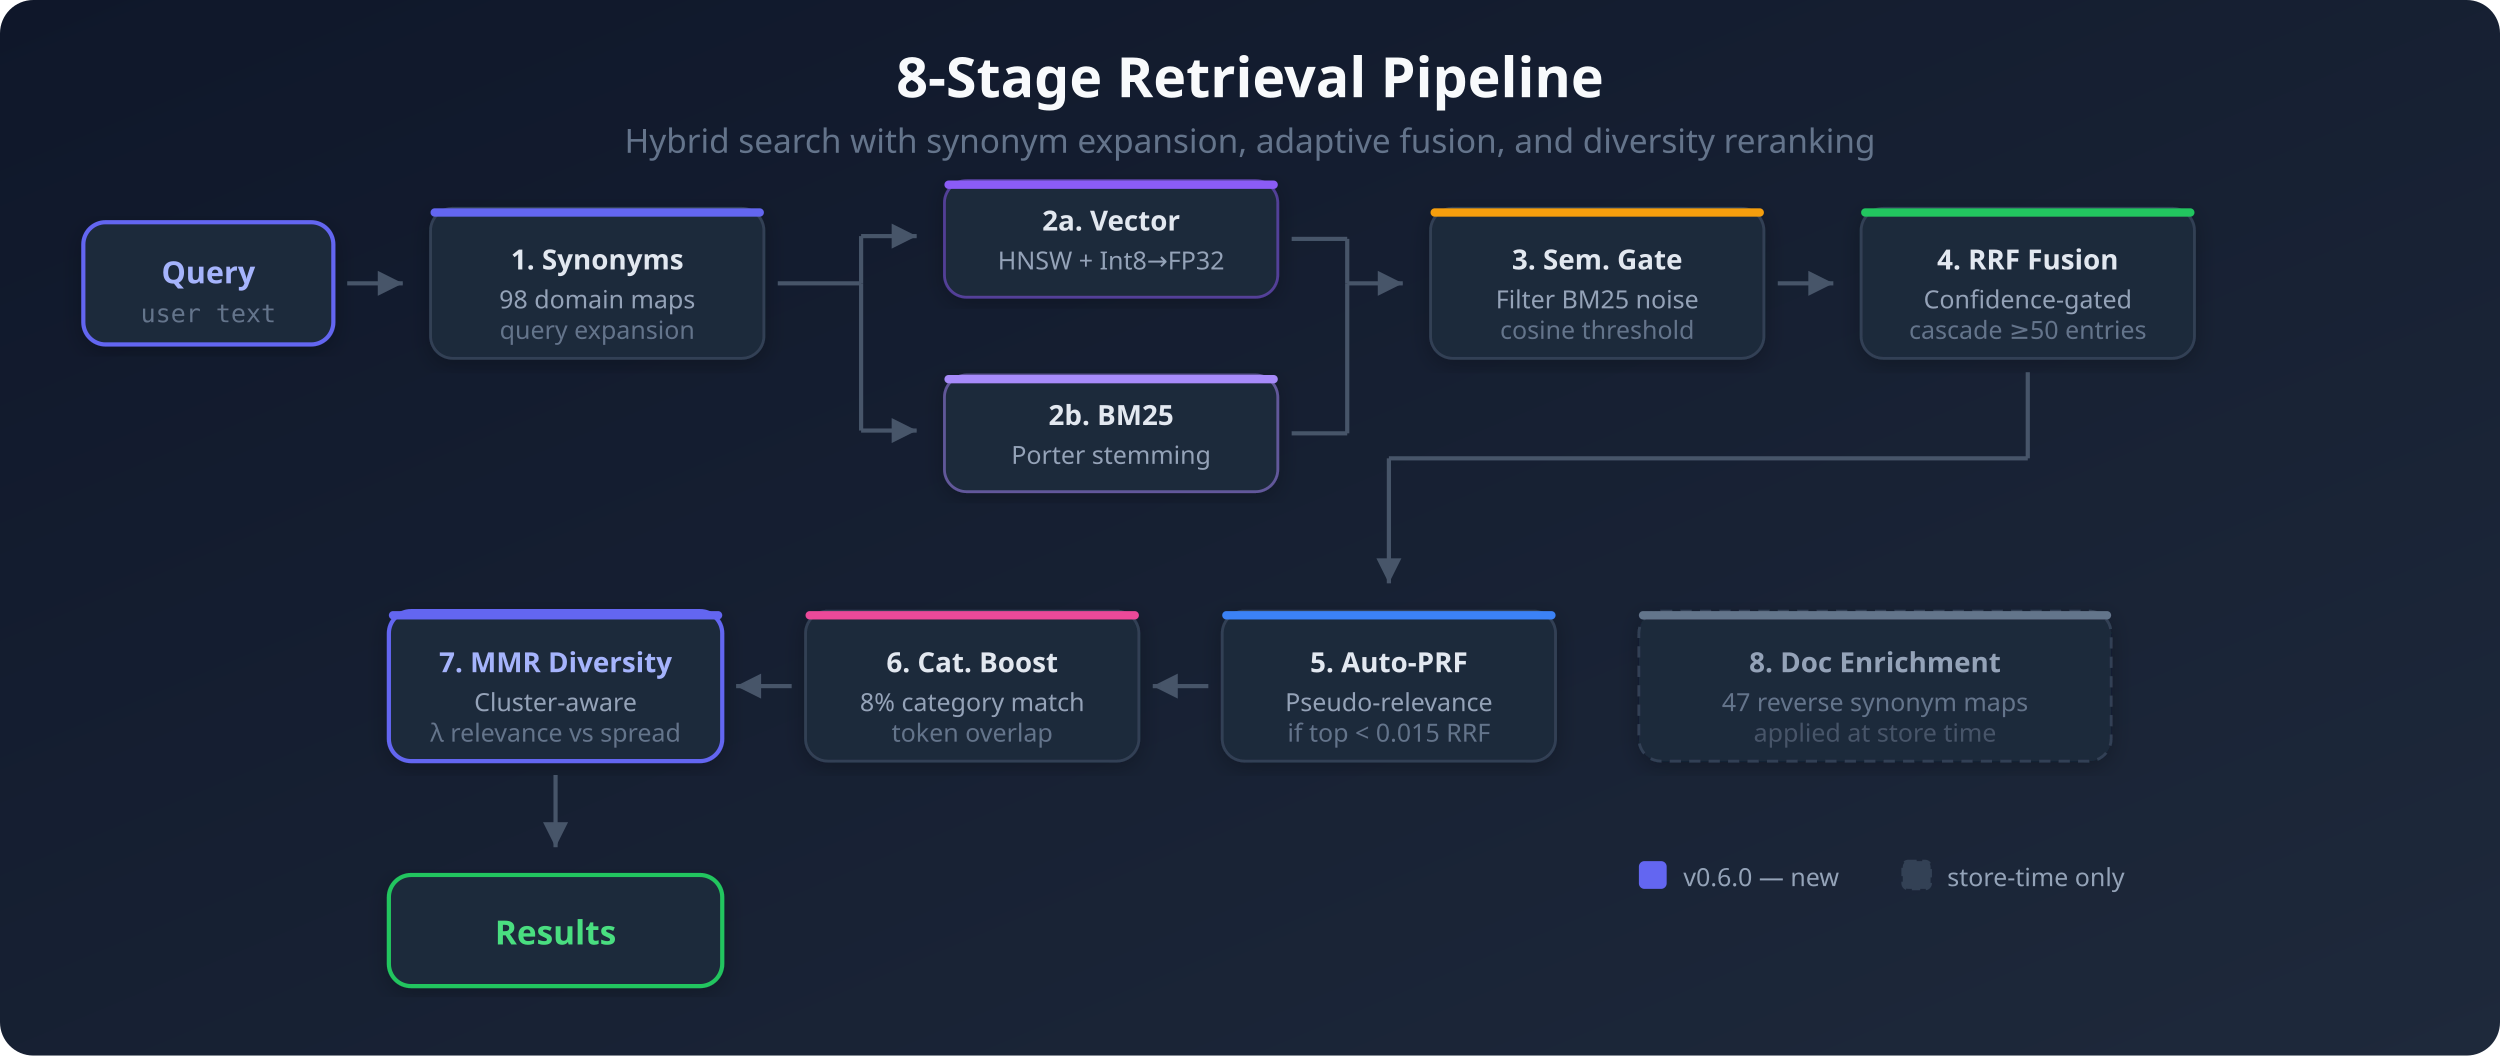
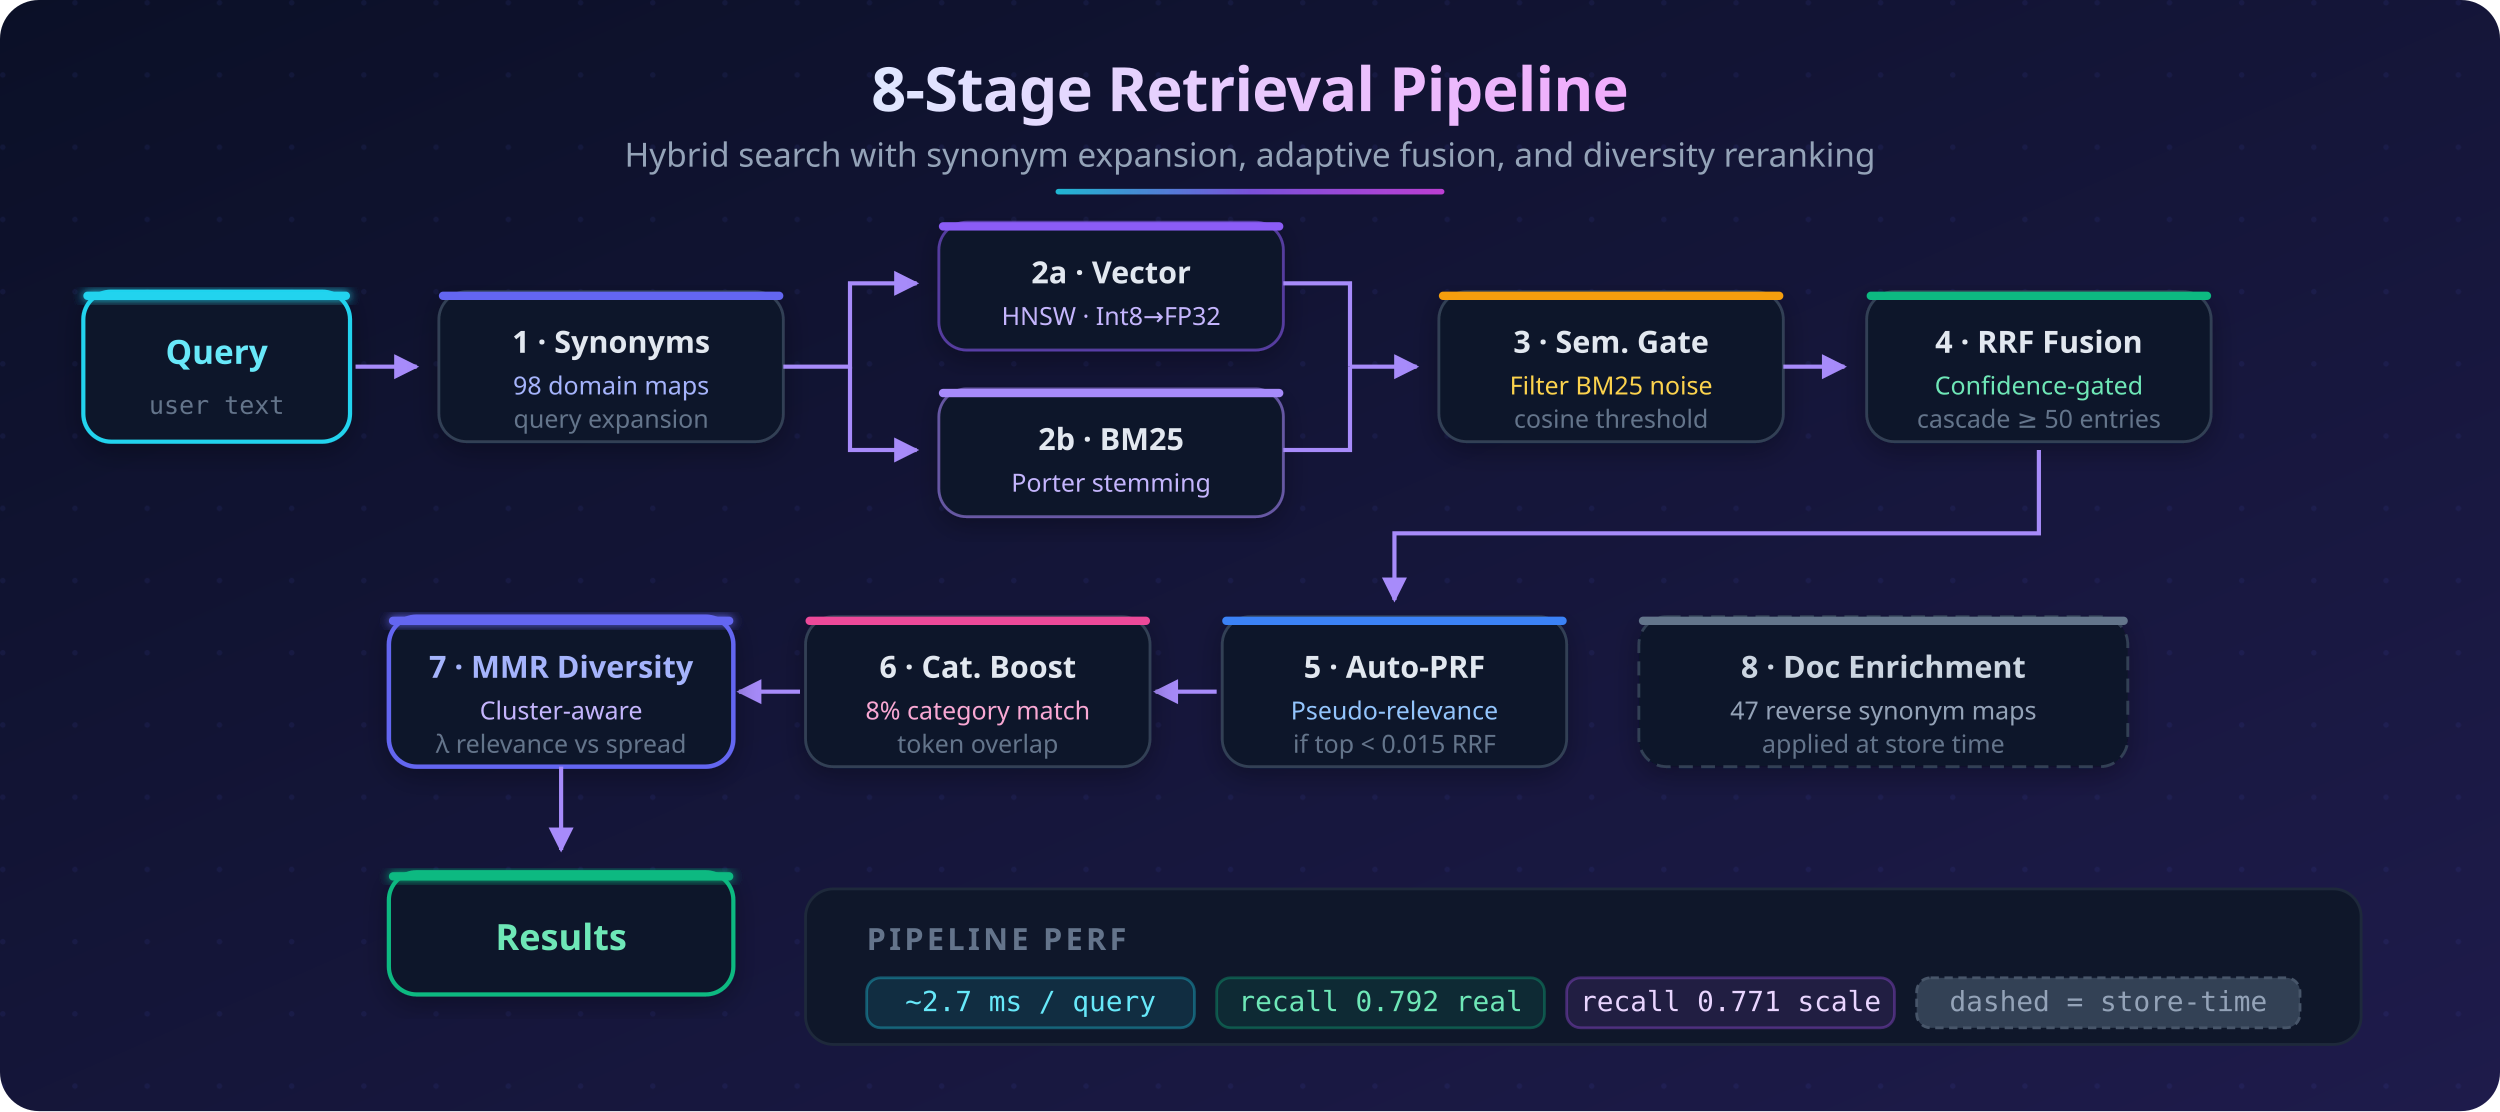
- <svg xmlns="http://www.w3.org/2000/svg" viewBox="0 0 900 380">
+ <svg xmlns="http://www.w3.org/2000/svg" viewBox="0 0 900 400" role="img" aria-label="8-stage retrieval pipeline: synonym expansion, vector + BM25 branches, semantic gate, RRF fusion, auto-PRF, category boost, MMR diversity, with document enrichment at store time">
  <defs>
-     <linearGradient id="pbg" x1="0%" y1="0%" x2="100%" y2="100%">
-       <stop offset="0%" style="stop-color:#0f172a" />
-       <stop offset="100%" style="stop-color:#1e293b" />
+     <linearGradient id="rbg" x1="0%" y1="0%" x2="100%" y2="100%">
+       <stop offset="0%" stop-color="#0b1027" />
+       <stop offset="100%" stop-color="#1e1b4b" />
    </linearGradient>
-     <filter id="ps">
-       <feDropShadow dx="0" dy="2" stdDeviation="4" flood-color="#000" flood-opacity="0.25" />
+     <linearGradient id="rtitle" x1="0%" y1="0%" x2="100%" y2="0%">
+       <stop offset="0%" stop-color="#e0e7ff" />
+       <stop offset="100%" stop-color="#f0abfc" />
+     </linearGradient>
+     <linearGradient id="rrail" x1="0%" y1="0%" x2="100%" y2="0%">
+       <stop offset="0%" stop-color="#22d3ee" />
+       <stop offset="50%" stop-color="#8b5cf6" />
+       <stop offset="100%" stop-color="#d946ef" />
+     </linearGradient>
+     <filter id="rshadow" x="-10%" y="-10%" width="120%" height="130%">
+       <feDropShadow dx="0" dy="3" stdDeviation="5" flood-color="#000" flood-opacity="0.3" />
    </filter>
-     <marker id="parrow" viewBox="0 0 10 10" refX="10" refY="5" markerWidth="6" markerHeight="6" orient="auto-start-reverse">
-       <path d="M 0 0 L 10 5 L 0 10 z" fill="#475569" />
+     <filter id="rglow" x="-50%" y="-50%" width="200%" height="200%">
+       <feGaussianBlur stdDeviation="1.8" result="b" />
+       <feMerge>
+         <feMergeNode in="b" />
+         <feMergeNode in="SourceGraphic" />
+       </feMerge>
+     </filter>
+     <marker id="rarrow" viewBox="0 0 10 10" refX="9" refY="5" markerWidth="6" markerHeight="6" orient="auto-start-reverse">
+       <path d="M0 0 L10 5 L0 10 z" fill="#a78bfa" />
    </marker>
+     <pattern id="rdots" width="26" height="26" patternUnits="userSpaceOnUse">
+       <circle cx="1" cy="1" r="1" fill="#6366f1" fill-opacity="0.08" />
+     </pattern>
  </defs>
-   <rect width="900" height="380" rx="12" fill="url(#pbg)" />
-   <text x="450" y="35" text-anchor="middle" font-family="system-ui, sans-serif" font-size="20" font-weight="700" fill="#f8fafc">8-Stage Retrieval Pipeline</text>
-   <text x="450" y="55" text-anchor="middle" font-family="system-ui, sans-serif" font-size="12" fill="#64748b">Hybrid search with synonym expansion, adaptive fusion, and diversity reranking</text>
-   <g transform="translate(30, 80)" filter="url(#ps)">
-     <rect width="90" height="44" rx="8" fill="#1e293b" stroke="#6366f1" stroke-width="1.5" />
-     <text x="45" y="22" text-anchor="middle" font-family="system-ui, sans-serif" font-size="11" font-weight="600" fill="#a5b4fc">Query</text>
-     <text x="45" y="36" text-anchor="middle" font-family="monospace" font-size="9" fill="#64748b">user text</text>
+   <rect width="900" height="400" rx="14" fill="url(#rbg)" />
+   <rect width="900" height="400" rx="14" fill="url(#rdots)" />
+   <text x="450" y="40" text-anchor="middle" font-family="system-ui, sans-serif" font-size="22" font-weight="800" fill="url(#rtitle)" letter-spacing="-0.3">8-Stage Retrieval Pipeline</text>
+   <text x="450" y="60" text-anchor="middle" font-family="system-ui, sans-serif" font-size="12" fill="#94a3b8">Hybrid search with synonym expansion, adaptive fusion, and diversity reranking</text>
+   <rect x="380" y="68" width="140" height="2" rx="1" fill="url(#rrail)" opacity="0.85" />
+   <g transform="translate(30, 105)" filter="url(#rshadow)">
+     <rect width="96" height="54" rx="10" fill="#0f172a" stroke="#22d3ee" stroke-width="1.5" />
+     <rect width="96" height="3" rx="1.5" fill="#22d3ee" filter="url(#rglow)" />
+     <text x="48" y="26" text-anchor="middle" font-family="system-ui, sans-serif" font-size="12" font-weight="700" fill="#67e8f9">Query</text>
+     <text x="48" y="44" text-anchor="middle" font-family="ui-monospace, monospace" font-size="9" fill="#64748b">user text</text>
  </g>
-   <line x1="125" y1="102" x2="145" y2="102" stroke="#475569" stroke-width="1.5" marker-end="url(#parrow)" />
-   <g transform="translate(155, 75)" filter="url(#ps)">
-     <rect width="120" height="54" rx="8" fill="#1e293b" stroke="#334155" stroke-width="1" />
-     <rect width="120" height="3" rx="1.5" fill="#6366f1" y="0" />
-     <text x="60" y="22" text-anchor="middle" font-family="system-ui, sans-serif" font-size="10" font-weight="600" fill="#e2e8f0">1. Synonyms</text>
-     <text x="60" y="36" text-anchor="middle" font-family="system-ui, sans-serif" font-size="9" fill="#94a3b8">98 domain maps</text>
-     <text x="60" y="47" text-anchor="middle" font-family="system-ui, sans-serif" font-size="9" fill="#64748b">query expansion</text>
+   <line x1="128" y1="132" x2="150" y2="132" stroke="#a78bfa" stroke-width="1.5" marker-end="url(#rarrow)" />
+   <g transform="translate(158, 105)" filter="url(#rshadow)">
+     <rect width="124" height="54" rx="10" fill="#0f172a" stroke="#334155" />
+     <rect width="124" height="3" rx="1.5" fill="#6366f1" />
+     <text x="62" y="22" text-anchor="middle" font-family="system-ui, sans-serif" font-size="11" font-weight="700" fill="#e2e8f0">1 · Synonyms</text>
+     <text x="62" y="37" text-anchor="middle" font-family="system-ui, sans-serif" font-size="9" fill="#a5b4fc">98 domain maps</text>
+     <text x="62" y="49" text-anchor="middle" font-family="system-ui, sans-serif" font-size="9" fill="#64748b">query expansion</text>
  </g>
-   <line x1="280" y1="102" x2="310" y2="102" stroke="#475569" stroke-width="1.5" />
-   <line x1="310" y1="102" x2="310" y2="85" stroke="#475569" stroke-width="1.5" />
-   <line x1="310" y1="85" x2="330" y2="85" stroke="#475569" stroke-width="1.5" marker-end="url(#parrow)" />
-   <line x1="310" y1="102" x2="310" y2="155" stroke="#475569" stroke-width="1.5" />
-   <line x1="310" y1="155" x2="330" y2="155" stroke="#475569" stroke-width="1.5" marker-end="url(#parrow)" />
-   <g transform="translate(340, 65)" filter="url(#ps)">
-     <rect width="120" height="42" rx="8" fill="#1e293b" stroke="#8b5cf6" stroke-opacity="0.5" stroke-width="1" />
-     <rect width="120" height="3" rx="1.5" fill="#8b5cf6" y="0" />
-     <text x="60" y="18" text-anchor="middle" font-family="system-ui, sans-serif" font-size="10" font-weight="600" fill="#e2e8f0">2a. Vector</text>
-     <text x="60" y="32" text-anchor="middle" font-family="system-ui, sans-serif" font-size="9" fill="#94a3b8">HNSW + Int8→FP32</text>
+   <path d="M282 132 L306 132 L306 102 L330 102" stroke="#a78bfa" stroke-width="1.5" fill="none" marker-end="url(#rarrow)" />
+   <path d="M306 132 L306 162 L330 162" stroke="#a78bfa" stroke-width="1.5" fill="none" marker-end="url(#rarrow)" />
+   <g transform="translate(338, 80)" filter="url(#rshadow)">
+     <rect width="124" height="46" rx="10" fill="#0f172a" stroke="#8b5cf6" stroke-opacity="0.55" />
+     <rect width="124" height="3" rx="1.5" fill="#8b5cf6" />
+     <text x="62" y="22" text-anchor="middle" font-family="system-ui, sans-serif" font-size="11" font-weight="700" fill="#e2e8f0">2a · Vector</text>
+     <text x="62" y="37" text-anchor="middle" font-family="system-ui, sans-serif" font-size="9" fill="#c4b5fd">HNSW · Int8→FP32</text>
  </g>
-   <g transform="translate(340, 135)" filter="url(#ps)">
-     <rect width="120" height="42" rx="8" fill="#1e293b" stroke="#a78bfa" stroke-opacity="0.5" stroke-width="1" />
-     <rect width="120" height="3" rx="1.5" fill="#a78bfa" y="0" />
-     <text x="60" y="18" text-anchor="middle" font-family="system-ui, sans-serif" font-size="10" font-weight="600" fill="#e2e8f0">2b. BM25</text>
-     <text x="60" y="32" text-anchor="middle" font-family="system-ui, sans-serif" font-size="9" fill="#94a3b8">Porter stemming</text>
+   <g transform="translate(338, 140)" filter="url(#rshadow)">
+     <rect width="124" height="46" rx="10" fill="#0f172a" stroke="#a78bfa" stroke-opacity="0.55" />
+     <rect width="124" height="3" rx="1.5" fill="#a78bfa" />
+     <text x="62" y="22" text-anchor="middle" font-family="system-ui, sans-serif" font-size="11" font-weight="700" fill="#e2e8f0">2b · BM25</text>
+     <text x="62" y="37" text-anchor="middle" font-family="system-ui, sans-serif" font-size="9" fill="#c4b5fd">Porter stemming</text>
  </g>
-   <line x1="465" y1="86" x2="485" y2="86" stroke="#475569" stroke-width="1.5" />
-   <line x1="485" y1="86" x2="485" y2="102" stroke="#475569" stroke-width="1.5" />
-   <line x1="465" y1="156" x2="485" y2="156" stroke="#475569" stroke-width="1.5" />
-   <line x1="485" y1="156" x2="485" y2="102" stroke="#475569" stroke-width="1.5" />
-   <line x1="485" y1="102" x2="505" y2="102" stroke="#475569" stroke-width="1.5" marker-end="url(#parrow)" />
-   <g transform="translate(515, 75)" filter="url(#ps)">
-     <rect width="120" height="54" rx="8" fill="#1e293b" stroke="#334155" stroke-width="1" />
-     <rect width="120" height="3" rx="1.5" fill="#f59e0b" y="0" />
-     <text x="60" y="22" text-anchor="middle" font-family="system-ui, sans-serif" font-size="10" font-weight="600" fill="#e2e8f0">3. Sem. Gate</text>
-     <text x="60" y="36" text-anchor="middle" font-family="system-ui, sans-serif" font-size="9" fill="#94a3b8">Filter BM25 noise</text>
-     <text x="60" y="47" text-anchor="middle" font-family="system-ui, sans-serif" font-size="9" fill="#64748b">cosine threshold</text>
+   <path d="M462 102 L486 102 L486 132" stroke="#a78bfa" stroke-width="1.5" fill="none" />
+   <path d="M462 162 L486 162 L486 132" stroke="#a78bfa" stroke-width="1.5" fill="none" />
+   <line x1="486" y1="132" x2="510" y2="132" stroke="#a78bfa" stroke-width="1.5" marker-end="url(#rarrow)" />
+   <g transform="translate(518, 105)" filter="url(#rshadow)">
+     <rect width="124" height="54" rx="10" fill="#0f172a" stroke="#334155" />
+     <rect width="124" height="3" rx="1.5" fill="#f59e0b" />
+     <text x="62" y="22" text-anchor="middle" font-family="system-ui, sans-serif" font-size="11" font-weight="700" fill="#e2e8f0">3 · Sem. Gate</text>
+     <text x="62" y="37" text-anchor="middle" font-family="system-ui, sans-serif" font-size="9" fill="#fcd34d">Filter BM25 noise</text>
+     <text x="62" y="49" text-anchor="middle" font-family="system-ui, sans-serif" font-size="9" fill="#64748b">cosine threshold</text>
  </g>
-   <line x1="640" y1="102" x2="660" y2="102" stroke="#475569" stroke-width="1.5" marker-end="url(#parrow)" />
-   <g transform="translate(670, 75)" filter="url(#ps)">
-     <rect width="120" height="54" rx="8" fill="#1e293b" stroke="#334155" stroke-width="1" />
-     <rect width="120" height="3" rx="1.5" fill="#22c55e" y="0" />
-     <text x="60" y="22" text-anchor="middle" font-family="system-ui, sans-serif" font-size="10" font-weight="600" fill="#e2e8f0">4. RRF Fusion</text>
-     <text x="60" y="36" text-anchor="middle" font-family="system-ui, sans-serif" font-size="9" fill="#94a3b8">Confidence-gated</text>
-     <text x="60" y="47" text-anchor="middle" font-family="system-ui, sans-serif" font-size="9" fill="#64748b">cascade ≥50 entries</text>
+   <line x1="642" y1="132" x2="664" y2="132" stroke="#a78bfa" stroke-width="1.5" marker-end="url(#rarrow)" />
+   <g transform="translate(672, 105)" filter="url(#rshadow)">
+     <rect width="124" height="54" rx="10" fill="#0f172a" stroke="#334155" />
+     <rect width="124" height="3" rx="1.5" fill="#10b981" />
+     <text x="62" y="22" text-anchor="middle" font-family="system-ui, sans-serif" font-size="11" font-weight="700" fill="#e2e8f0">4 · RRF Fusion</text>
+     <text x="62" y="37" text-anchor="middle" font-family="system-ui, sans-serif" font-size="9" fill="#6ee7b7">Confidence-gated</text>
+     <text x="62" y="49" text-anchor="middle" font-family="system-ui, sans-serif" font-size="9" fill="#64748b">cascade ≥ 50 entries</text>
  </g>
-   <line x1="730" y1="134" x2="730" y2="165" stroke="#475569" stroke-width="1.5" />
-   <line x1="730" y1="165" x2="500" y2="165" stroke="#475569" stroke-width="1.5" />
-   <line x1="500" y1="165" x2="500" y2="210" stroke="#475569" stroke-width="1.5" marker-end="url(#parrow)" />
-   <g transform="translate(440, 220)" filter="url(#ps)">
-     <rect width="120" height="54" rx="8" fill="#1e293b" stroke="#334155" stroke-width="1" />
-     <rect width="120" height="3" rx="1.5" fill="#3b82f6" y="0" />
-     <text x="60" y="22" text-anchor="middle" font-family="system-ui, sans-serif" font-size="10" font-weight="600" fill="#e2e8f0">5. Auto-PRF</text>
-     <text x="60" y="36" text-anchor="middle" font-family="system-ui, sans-serif" font-size="9" fill="#94a3b8">Pseudo-relevance</text>
-     <text x="60" y="47" text-anchor="middle" font-family="system-ui, sans-serif" font-size="9" fill="#64748b">if top &lt; 0.015 RRF</text>
+   <path d="M734 162 L734 192 L502 192 L502 216" stroke="#a78bfa" stroke-width="1.5" fill="none" marker-end="url(#rarrow)" />
+   <g transform="translate(440, 222)" filter="url(#rshadow)">
+     <rect width="124" height="54" rx="10" fill="#0f172a" stroke="#334155" />
+     <rect width="124" height="3" rx="1.5" fill="#3b82f6" />
+     <text x="62" y="22" text-anchor="middle" font-family="system-ui, sans-serif" font-size="11" font-weight="700" fill="#e2e8f0">5 · Auto-PRF</text>
+     <text x="62" y="37" text-anchor="middle" font-family="system-ui, sans-serif" font-size="9" fill="#93c5fd">Pseudo-relevance</text>
+     <text x="62" y="49" text-anchor="middle" font-family="system-ui, sans-serif" font-size="9" fill="#64748b">if top &lt; 0.015 RRF</text>
  </g>
-   <line x1="435" y1="247" x2="415" y2="247" stroke="#475569" stroke-width="1.5" marker-end="url(#parrow)" />
-   <g transform="translate(290, 220)" filter="url(#ps)">
-     <rect width="120" height="54" rx="8" fill="#1e293b" stroke="#334155" stroke-width="1" />
-     <rect width="120" height="3" rx="1.5" fill="#ec4899" y="0" />
-     <text x="60" y="22" text-anchor="middle" font-family="system-ui, sans-serif" font-size="10" font-weight="600" fill="#e2e8f0">6. Cat. Boost</text>
-     <text x="60" y="36" text-anchor="middle" font-family="system-ui, sans-serif" font-size="9" fill="#94a3b8">8% category match</text>
-     <text x="60" y="47" text-anchor="middle" font-family="system-ui, sans-serif" font-size="9" fill="#64748b">token overlap</text>
+   <line x1="438" y1="249" x2="416" y2="249" stroke="#a78bfa" stroke-width="1.5" marker-end="url(#rarrow)" />
+   <g transform="translate(290, 222)" filter="url(#rshadow)">
+     <rect width="124" height="54" rx="10" fill="#0f172a" stroke="#334155" />
+     <rect width="124" height="3" rx="1.5" fill="#ec4899" />
+     <text x="62" y="22" text-anchor="middle" font-family="system-ui, sans-serif" font-size="11" font-weight="700" fill="#e2e8f0">6 · Cat. Boost</text>
+     <text x="62" y="37" text-anchor="middle" font-family="system-ui, sans-serif" font-size="9" fill="#f9a8d4">8% category match</text>
+     <text x="62" y="49" text-anchor="middle" font-family="system-ui, sans-serif" font-size="9" fill="#64748b">token overlap</text>
  </g>
-   <line x1="285" y1="247" x2="265" y2="247" stroke="#475569" stroke-width="1.5" marker-end="url(#parrow)" />
-   <g transform="translate(140, 220)" filter="url(#ps)">
-     <rect width="120" height="54" rx="8" fill="#1e293b" stroke="#6366f1" stroke-width="1.5" />
-     <rect width="120" height="3" rx="1.5" fill="#6366f1" y="0" />
-     <text x="60" y="22" text-anchor="middle" font-family="system-ui, sans-serif" font-size="10" font-weight="600" fill="#a5b4fc">7. MMR Diversity</text>
-     <text x="60" y="36" text-anchor="middle" font-family="system-ui, sans-serif" font-size="9" fill="#94a3b8">Cluster-aware</text>
-     <text x="60" y="47" text-anchor="middle" font-family="system-ui, sans-serif" font-size="9" fill="#64748b">λ relevance vs spread</text>
+   <line x1="288" y1="249" x2="266" y2="249" stroke="#a78bfa" stroke-width="1.5" marker-end="url(#rarrow)" />
+   <g transform="translate(140, 222)" filter="url(#rshadow)">
+     <rect width="124" height="54" rx="10" fill="#0f172a" stroke="#6366f1" stroke-width="1.6" />
+     <rect width="124" height="3" rx="1.5" fill="#6366f1" filter="url(#rglow)" />
+     <text x="62" y="22" text-anchor="middle" font-family="system-ui, sans-serif" font-size="11" font-weight="700" fill="#a5b4fc">7 · MMR Diversity</text>
+     <text x="62" y="37" text-anchor="middle" font-family="system-ui, sans-serif" font-size="9" fill="#c4b5fd">Cluster-aware</text>
+     <text x="62" y="49" text-anchor="middle" font-family="system-ui, sans-serif" font-size="9" fill="#64748b">λ relevance vs spread</text>
  </g>
-   <line x1="200" y1="279" x2="200" y2="305" stroke="#475569" stroke-width="1.5" marker-end="url(#parrow)" />
-   <g transform="translate(140, 315)" filter="url(#ps)">
-     <rect width="120" height="40" rx="8" fill="#1e293b" stroke="#22c55e" stroke-width="1.5" />
-     <text x="60" y="25" text-anchor="middle" font-family="system-ui, sans-serif" font-size="12" font-weight="600" fill="#4ade80">Results</text>
+   <line x1="202" y1="276" x2="202" y2="306" stroke="#a78bfa" stroke-width="1.5" marker-end="url(#rarrow)" />
+   <g transform="translate(140, 314)" filter="url(#rshadow)">
+     <rect width="124" height="44" rx="10" fill="#0f172a" stroke="#10b981" stroke-width="1.5" />
+     <rect width="124" height="3" rx="1.5" fill="#10b981" filter="url(#rglow)" />
+     <text x="62" y="28" text-anchor="middle" font-family="system-ui, sans-serif" font-size="13" font-weight="700" fill="#6ee7b7">Results</text>
  </g>
-   <g transform="translate(590, 220)" filter="url(#ps)">
-     <rect width="170" height="54" rx="8" fill="#1e293b" stroke="#334155" stroke-width="1" stroke-dasharray="4,3" />
-     <rect width="170" height="3" rx="1.5" fill="#64748b" y="0" />
-     <text x="85" y="22" text-anchor="middle" font-family="system-ui, sans-serif" font-size="10" font-weight="600" fill="#94a3b8">8. Doc Enrichment</text>
-     <text x="85" y="36" text-anchor="middle" font-family="system-ui, sans-serif" font-size="9" fill="#64748b">47 reverse synonym maps</text>
-     <text x="85" y="47" text-anchor="middle" font-family="system-ui, sans-serif" font-size="9" fill="#475569">applied at store time</text>
+   <g transform="translate(590, 222)" filter="url(#rshadow)">
+     <rect width="176" height="54" rx="10" fill="#0f172a" stroke="#334155" stroke-dasharray="5,3" />
+     <rect width="176" height="3" rx="1.5" fill="#64748b" />
+     <text x="88" y="22" text-anchor="middle" font-family="system-ui, sans-serif" font-size="11" font-weight="700" fill="#cbd5e1">8 · Doc Enrichment</text>
+     <text x="88" y="37" text-anchor="middle" font-family="system-ui, sans-serif" font-size="9" fill="#94a3b8">47 reverse synonym maps</text>
+     <text x="88" y="49" text-anchor="middle" font-family="system-ui, sans-serif" font-size="9" fill="#64748b">applied at store time</text>
  </g>
-   <g transform="translate(590, 310)">
-     <rect x="0" y="0" width="10" height="10" rx="2" fill="#6366f1" />
-     <text x="16" y="9" font-family="system-ui, sans-serif" font-size="9" fill="#94a3b8">v0.6.0 — new</text>
-     <rect x="95" y="0" width="10" height="10" rx="2" fill="#334155" stroke="#334155" stroke-width="1" stroke-dasharray="3,2" />
-     <text x="111" y="9" font-family="system-ui, sans-serif" font-size="9" fill="#94a3b8">store-time only</text>
+   <g transform="translate(290, 320)">
+     <rect width="560" height="56" rx="10" fill="#0f172a" stroke="#1e293b" />
+     <text x="22" y="22" font-family="system-ui, sans-serif" font-size="11" font-weight="700" fill="#64748b" letter-spacing="1.2">PIPELINE PERF</text>
+     <g transform="translate(22, 32)" font-family="ui-monospace, monospace" font-size="10">
+       <rect width="118" height="18" rx="5" fill="#22d3ee" fill-opacity="0.12" stroke="#22d3ee" stroke-opacity="0.35" />
+       <text x="59" y="12" text-anchor="middle" fill="#67e8f9">~2.7 ms / query</text>
+     </g>
+     <g transform="translate(148, 32)" font-family="ui-monospace, monospace" font-size="10">
+       <rect width="118" height="18" rx="5" fill="#10b981" fill-opacity="0.12" stroke="#10b981" stroke-opacity="0.35" />
+       <text x="59" y="12" text-anchor="middle" fill="#6ee7b7">recall 0.792 real</text>
+     </g>
+     <g transform="translate(274, 32)" font-family="ui-monospace, monospace" font-size="10">
+       <rect width="118" height="18" rx="5" fill="#a855f7" fill-opacity="0.12" stroke="#a855f7" stroke-opacity="0.35" />
+       <text x="59" y="12" text-anchor="middle" fill="#e9d5ff">recall 0.771 scale</text>
+     </g>
+     <g transform="translate(400, 32)" font-family="ui-monospace, monospace" font-size="10">
+       <rect width="138" height="18" rx="5" fill="#334155" stroke-dasharray="3,2" stroke="#475569" />
+       <text x="69" y="12" text-anchor="middle" fill="#94a3b8">dashed = store-time</text>
+     </g>
  </g>
</svg>
